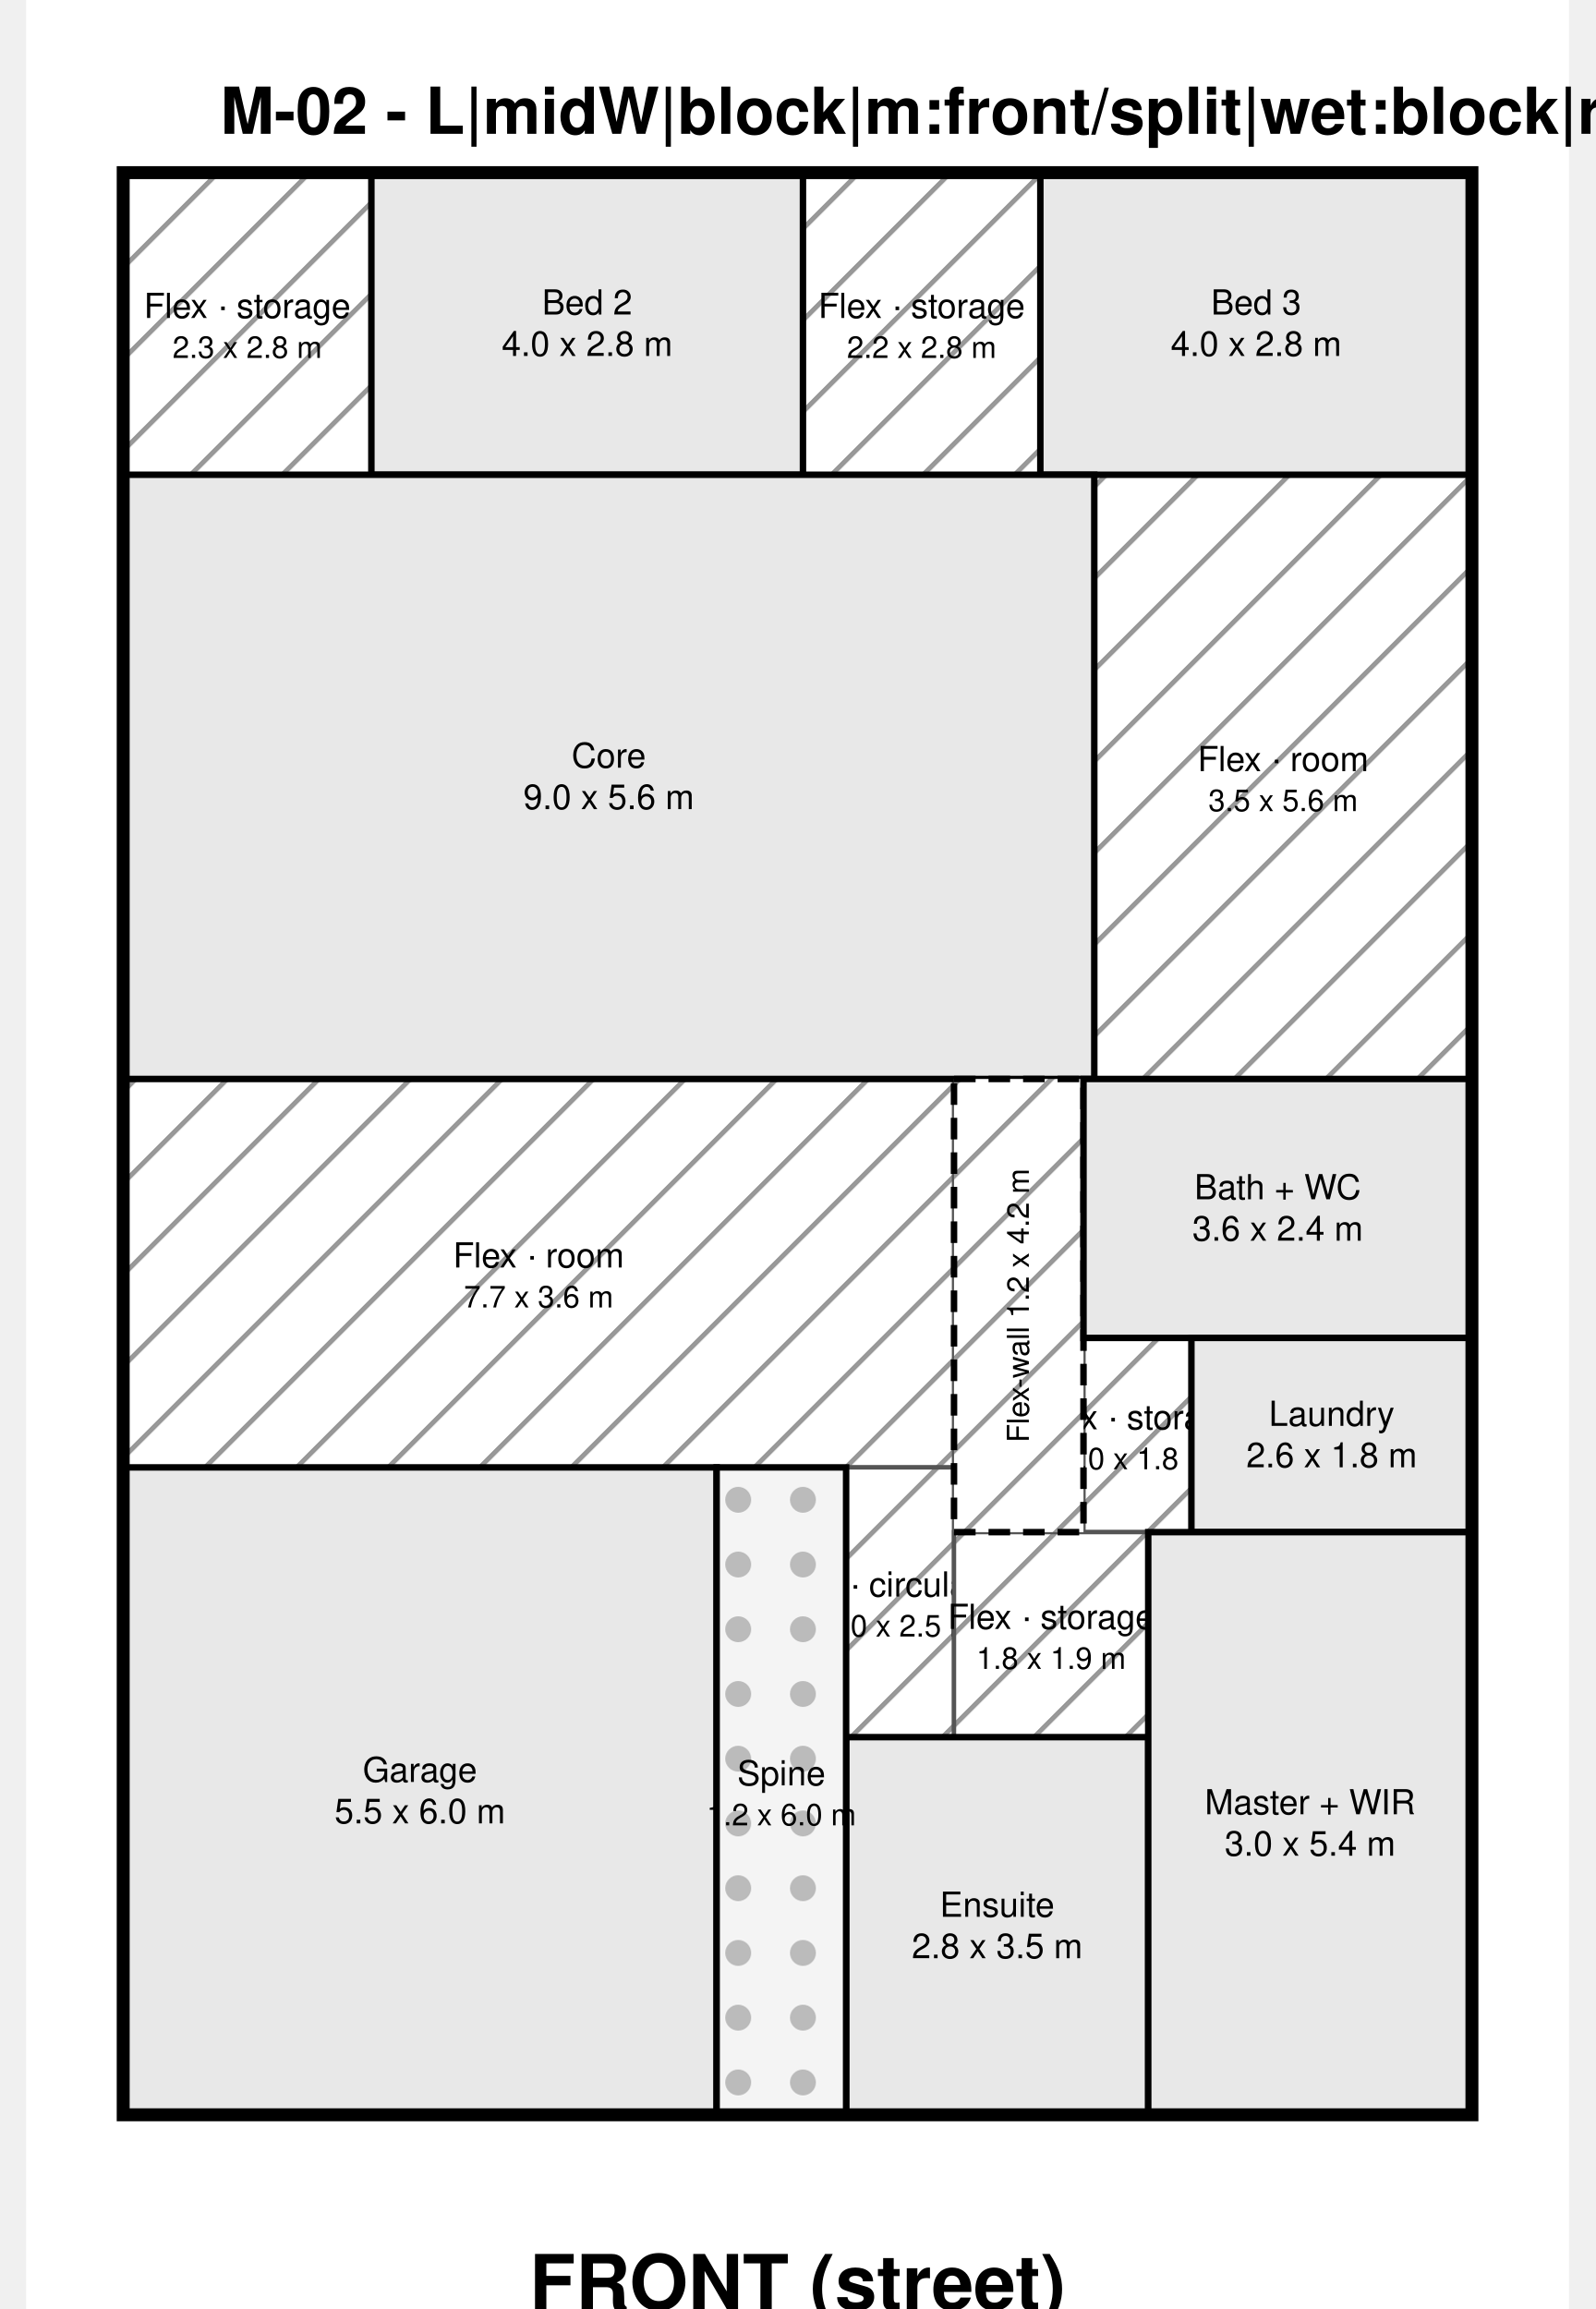
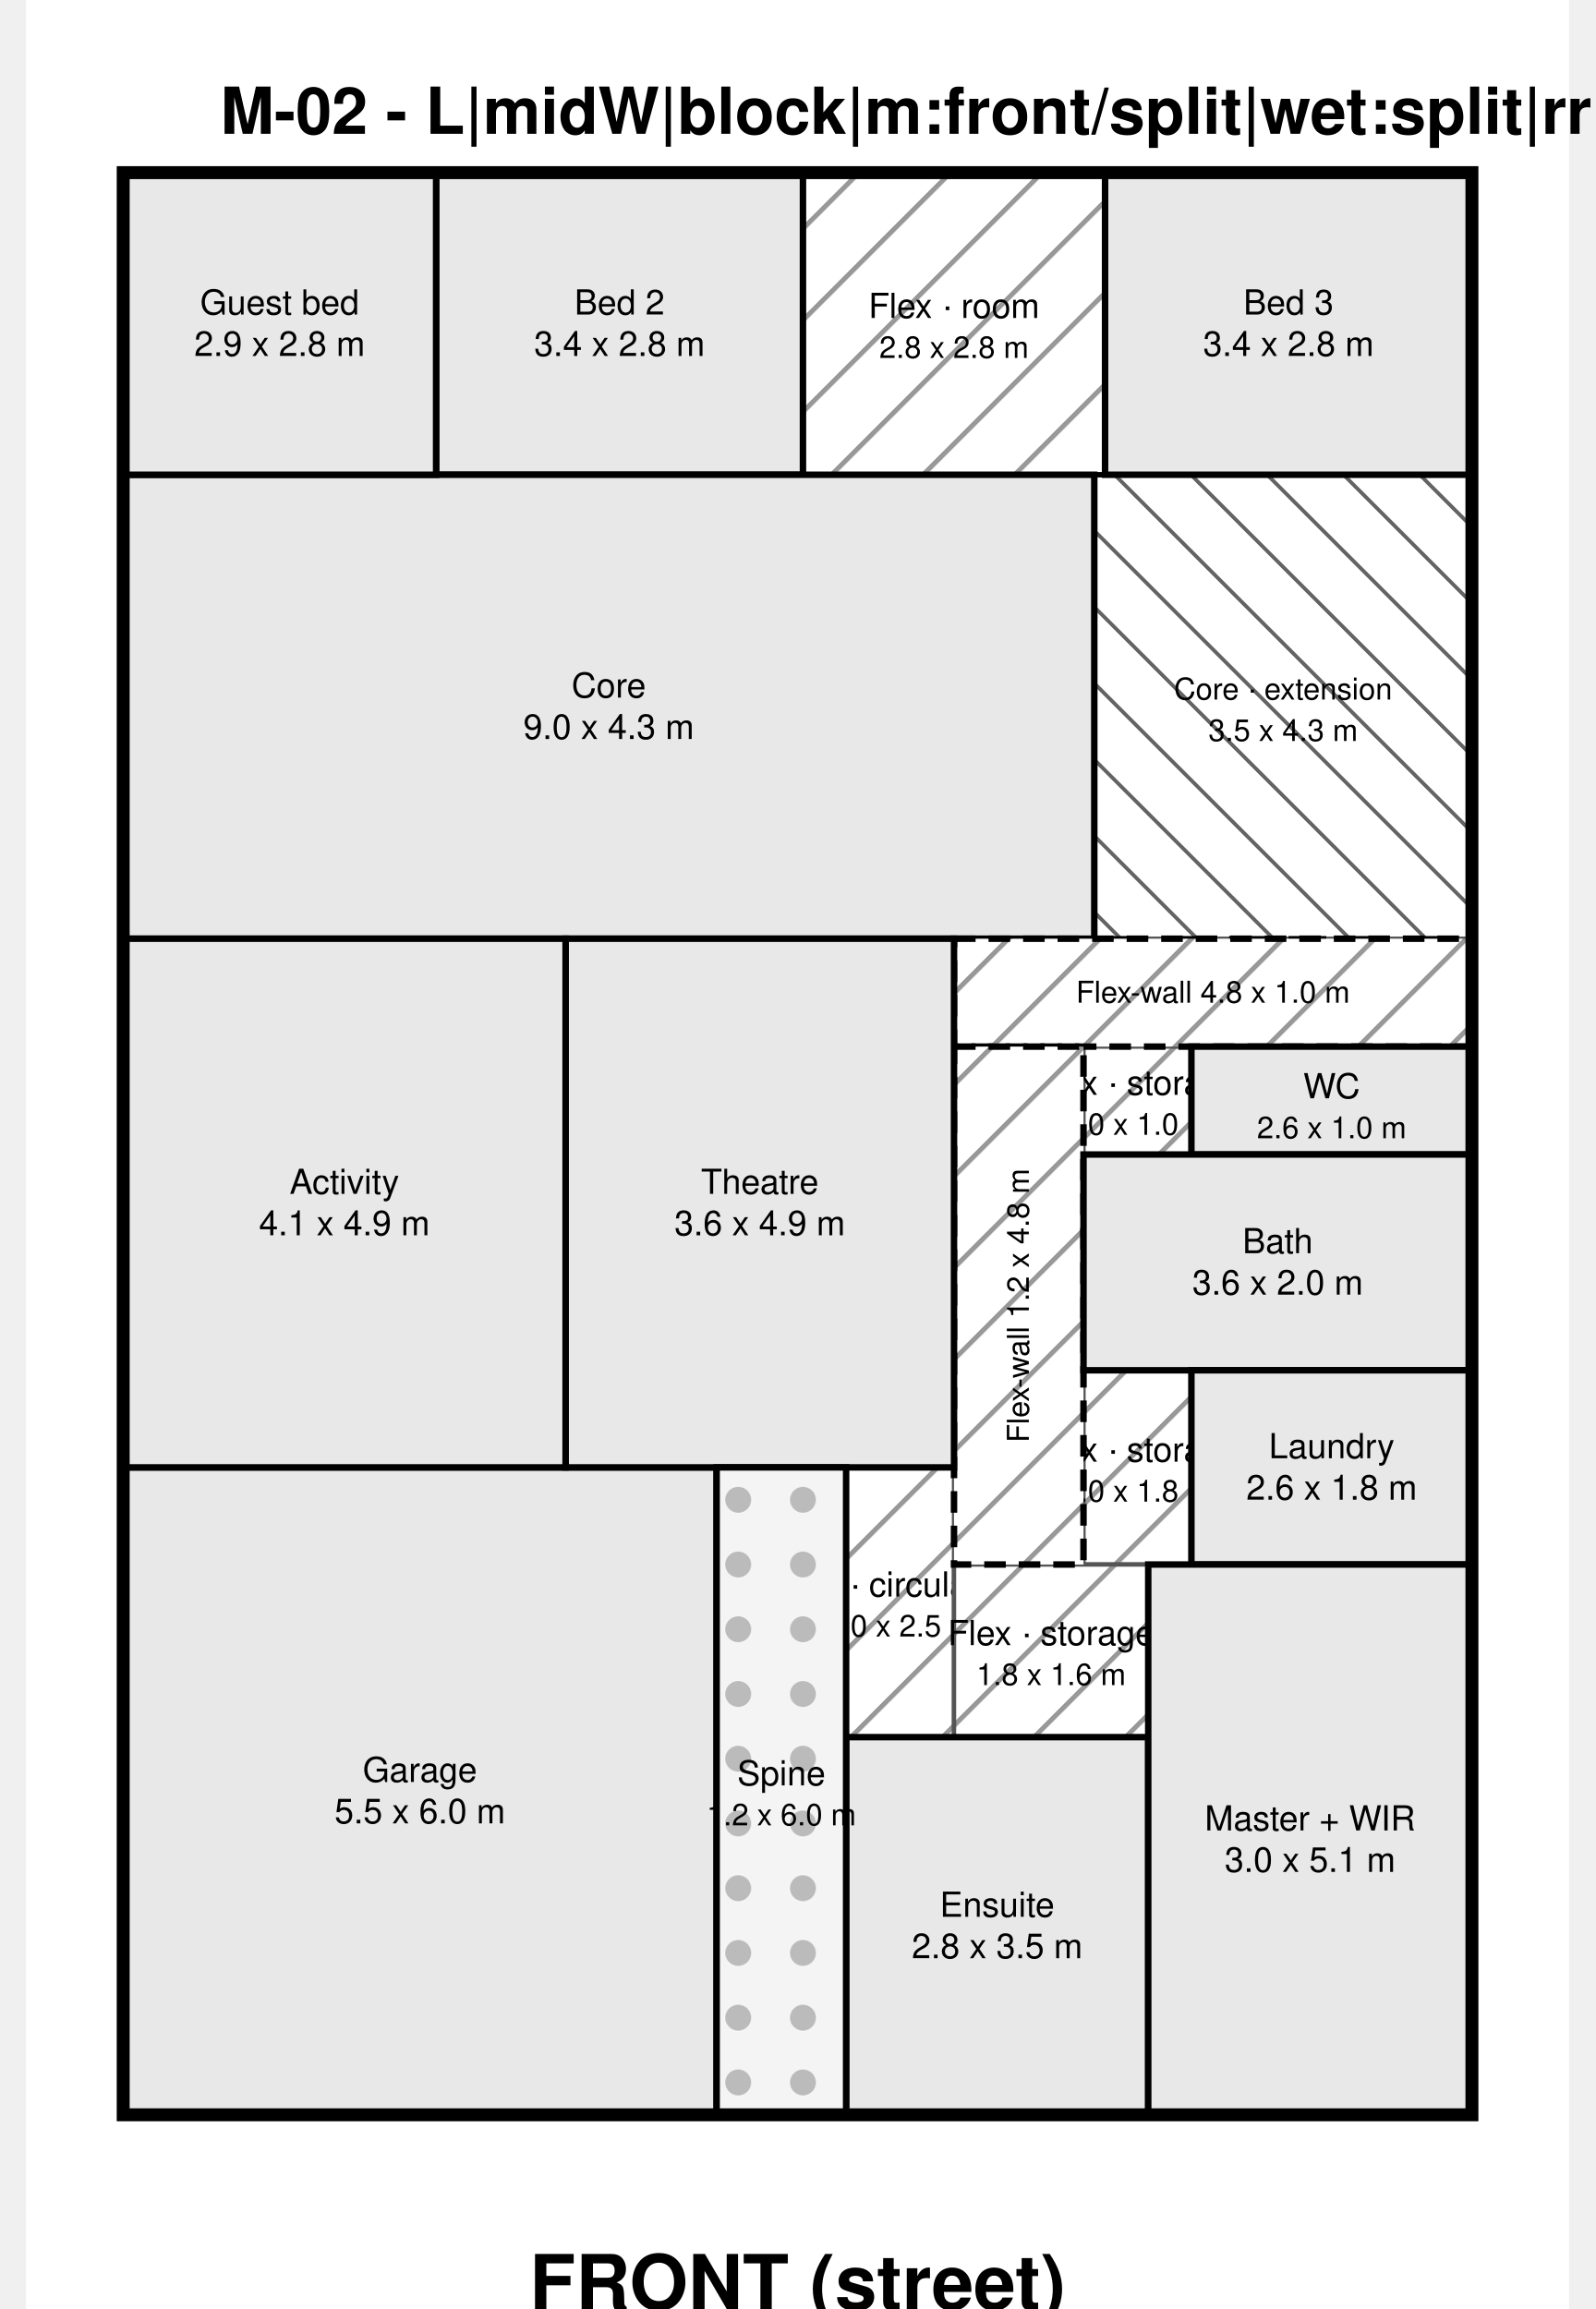
<svg xmlns="http://www.w3.org/2000/svg" width="715" height="1035" viewBox="-900 -1600 14300 21400" font-family="Helvetica, Arial, sans-serif" fill="#000">
  <defs>
    <pattern id="hatch" width="600" height="600" patternUnits="userSpaceOnUse" patternTransform="rotate(45)">
      <rect width="600" height="600" fill="#ffffff" />
      <line x1="0" y1="0" x2="0" y2="600" stroke="#999" stroke-width="90" />
    </pattern>
    <pattern id="hatch2" width="500" height="500" patternUnits="userSpaceOnUse" patternTransform="rotate(-45)">
      <rect width="500" height="500" fill="#ffffff" />
      <line x1="0" y1="0" x2="0" y2="500" stroke="#666" stroke-width="70" />
    </pattern>
    <pattern id="dots" width="600" height="600" patternUnits="userSpaceOnUse">
      <rect width="600" height="600" fill="#f4f4f4" />
      <circle cx="300" cy="300" r="120" fill="#bbb" />
    </pattern>
  </defs>
  <rect x="-900" y="-1600" width="14300" height="21400" fill="#ffffff" />
-   <text x="900" y="-360" font-size="600" font-weight="bold">M-02 - L|midW|block|m:front/split|wet:block|rr:FBFB|fw|v3</text>
+   <text x="900" y="-360" font-size="600" font-weight="bold">M-02 - L|midW|block|m:front/split|wet:split|rr:FBFB|fw|v2</text>
  <g>
-     <rect x="0" y="0" width="2300" height="2800" fill="url(#hatch)" stroke="#555" stroke-width="40" />
-     <text x="1150" y="1240" font-size="320" text-anchor="middle" dominant-baseline="middle">Flex · storage</text>
-     <text x="1150" y="1624" font-size="280" text-anchor="middle" dominant-baseline="middle">2.3 x 2.8 m</text>
+     <rect x="6300" y="0" width="2800" height="2800" fill="url(#hatch)" stroke="#555" stroke-width="40" />
+     <text x="7700" y="1240" font-size="320" text-anchor="middle" dominant-baseline="middle">Flex · room</text>
+     <text x="7700" y="1624" font-size="280" text-anchor="middle" dominant-baseline="middle">2.8 x 2.8 m</text>
  </g>
  <g>
-     <rect x="6300" y="0" width="2200" height="2800" fill="url(#hatch)" stroke="#555" stroke-width="40" />
-     <text x="7400" y="1240" font-size="320" text-anchor="middle" dominant-baseline="middle">Flex · storage</text>
-     <text x="7400" y="1624" font-size="280" text-anchor="middle" dominant-baseline="middle">2.2 x 2.8 m</text>
+     <rect x="8900" y="8100" width="1000" height="1000" fill="url(#hatch)" stroke="#555" stroke-width="40" />
+     <text x="9400" y="8440" font-size="320" text-anchor="middle" dominant-baseline="middle">Flex · storage</text>
+     <text x="9400" y="8824" font-size="280" text-anchor="middle" dominant-baseline="middle">1.0 x 1.0 m</text>
  </g>
  <g>
-     <rect x="9000" y="2800" width="3500" height="5600" fill="url(#hatch)" stroke="#555" stroke-width="40" />
-     <text x="10750" y="5440" font-size="320" text-anchor="middle" dominant-baseline="middle">Flex · room</text>
-     <text x="10750" y="5824" font-size="280" text-anchor="middle" dominant-baseline="middle">3.5 x 5.6 m</text>
-   </g>
-   <g>
-     <rect x="0" y="8400" width="7700" height="3600" fill="url(#hatch)" stroke="#555" stroke-width="40" />
-     <text x="3850" y="10040" font-size="320" text-anchor="middle" dominant-baseline="middle">Flex · room</text>
-     <text x="3850" y="10424" font-size="280" text-anchor="middle" dominant-baseline="middle">7.7 x 3.6 m</text>
-   </g>
-   <g>
-     <rect x="8900" y="10800" width="1000" height="1800" fill="url(#hatch)" stroke="#555" stroke-width="40" />
-     <text x="9400" y="11540" font-size="320" text-anchor="middle" dominant-baseline="middle">Flex · storage</text>
-     <text x="9400" y="11924" font-size="280" text-anchor="middle" dominant-baseline="middle">1.0 x 1.8 m</text>
+     <rect x="8900" y="11100" width="1000" height="1800" fill="url(#hatch)" stroke="#555" stroke-width="40" />
+     <text x="9400" y="11840" font-size="320" text-anchor="middle" dominant-baseline="middle">Flex · storage</text>
+     <text x="9400" y="12224" font-size="280" text-anchor="middle" dominant-baseline="middle">1.0 x 1.8 m</text>
  </g>
  <g>
    <rect x="6700" y="12000" width="1000" height="2500" fill="url(#hatch)" stroke="#555" stroke-width="40" />
    <text x="7200" y="13090" font-size="320" text-anchor="middle" dominant-baseline="middle">Flex · circulation</text>
    <text x="7200" y="13474" font-size="280" text-anchor="middle" dominant-baseline="middle">1.0 x 2.5 m</text>
  </g>
  <g>
-     <rect x="7700" y="12600" width="1800" height="1900" fill="url(#hatch)" stroke="#555" stroke-width="40" />
-     <text x="8600" y="13390" font-size="320" text-anchor="middle" dominant-baseline="middle">Flex · storage</text>
-     <text x="8600" y="13774" font-size="280" text-anchor="middle" dominant-baseline="middle">1.8 x 1.9 m</text>
+     <rect x="7700" y="12900" width="1800" height="1600" fill="url(#hatch)" stroke="#555" stroke-width="40" />
+     <text x="8600" y="13540" font-size="320" text-anchor="middle" dominant-baseline="middle">Flex · storage</text>
+     <text x="8600" y="13924" font-size="280" text-anchor="middle" dominant-baseline="middle">1.8 x 1.6 m</text>
  </g>
  <g>
-     <rect x="2300" y="0" width="4000" height="2800" fill="#e8e8e8" stroke="#000" stroke-width="60" />
-     <text x="4300" y="1208" font-size="320" text-anchor="middle" dominant-baseline="middle">Bed 2</text>
-     <text x="4300" y="1592" font-size="320" text-anchor="middle" dominant-baseline="middle">4.0 x 2.8 m</text>
+     <rect x="9000" y="2800" width="3500" height="4300" fill="url(#hatch2)" stroke="#555" stroke-width="40" />
+     <text x="10750" y="4790" font-size="280" text-anchor="middle" dominant-baseline="middle">Core · extension</text>
+     <text x="10750" y="5174" font-size="280" text-anchor="middle" dominant-baseline="middle">3.5 x 4.3 m</text>
+     <rect x="0" y="2800" width="12500" height="4300" fill="none" stroke="#000" stroke-width="50" stroke-dasharray="350 200" />
  </g>
  <g>
-     <rect x="8500" y="0" width="4000" height="2800" fill="#e8e8e8" stroke="#000" stroke-width="60" />
-     <text x="10500" y="1208" font-size="320" text-anchor="middle" dominant-baseline="middle">Bed 3</text>
-     <text x="10500" y="1592" font-size="320" text-anchor="middle" dominant-baseline="middle">4.0 x 2.8 m</text>
+     <rect x="2900" y="0" width="3400" height="2800" fill="#e8e8e8" stroke="#000" stroke-width="60" />
+     <text x="4600" y="1208" font-size="320" text-anchor="middle" dominant-baseline="middle">Bed 2</text>
+     <text x="4600" y="1592" font-size="320" text-anchor="middle" dominant-baseline="middle">3.4 x 2.8 m</text>
  </g>
  <g>
-     <rect x="0" y="2800" width="9000" height="5600" fill="#e8e8e8" stroke="#000" stroke-width="60" />
-     <text x="4500" y="5408" font-size="320" text-anchor="middle" dominant-baseline="middle">Core</text>
-     <text x="4500" y="5792" font-size="320" text-anchor="middle" dominant-baseline="middle">9.0 x 5.6 m</text>
+     <rect x="9100" y="0" width="3400" height="2800" fill="#e8e8e8" stroke="#000" stroke-width="60" />
+     <text x="10800" y="1208" font-size="320" text-anchor="middle" dominant-baseline="middle">Bed 3</text>
+     <text x="10800" y="1592" font-size="320" text-anchor="middle" dominant-baseline="middle">3.4 x 2.8 m</text>
+   </g>
+   <g>
+     <rect x="0" y="2800" width="9000" height="4300" fill="#e8e8e8" stroke="#000" stroke-width="60" />
+     <text x="4500" y="4758" font-size="320" text-anchor="middle" dominant-baseline="middle">Core</text>
+     <text x="4500" y="5142" font-size="320" text-anchor="middle" dominant-baseline="middle">9.0 x 4.3 m</text>
  </g>
  <g>
    <rect x="0" y="12000" width="5500" height="6000" fill="#e8e8e8" stroke="#000" stroke-width="60" />
    <text x="2750" y="14808" font-size="320" text-anchor="middle" dominant-baseline="middle">Garage</text>
    <text x="2750" y="15192" font-size="320" text-anchor="middle" dominant-baseline="middle">5.5 x 6.0 m</text>
  </g>
  <g>
-     <rect x="7700" y="8400" width="1200" height="4200" fill="url(#hatch)" stroke="#000" stroke-width="60" stroke-dasharray="200 120" />
-     <text transform="translate(8300 10500) rotate(-90)" font-size="280" text-anchor="middle" dominant-baseline="middle">Flex-wall 1.2 x 4.2 m</text>
+     <rect x="7700" y="7100" width="4800" height="1000" fill="url(#hatch)" stroke="#000" stroke-width="60" stroke-dasharray="200 120" />
+     <text x="10100" y="7600" font-size="280" text-anchor="middle" dominant-baseline="middle">Flex-wall 4.8 x 1.0 m</text>
  </g>
  <g>
-     <rect x="8900" y="8400" width="3600" height="2400" fill="#e8e8e8" stroke="#000" stroke-width="60" />
-     <text x="10700" y="9408" font-size="320" text-anchor="middle" dominant-baseline="middle">Bath + WC</text>
-     <text x="10700" y="9792" font-size="320" text-anchor="middle" dominant-baseline="middle">3.6 x 2.4 m</text>
+     <rect x="7700" y="8100" width="1200" height="4800" fill="url(#hatch)" stroke="#000" stroke-width="60" stroke-dasharray="200 120" />
+     <text transform="translate(8300 10500) rotate(-90)" font-size="280" text-anchor="middle" dominant-baseline="middle">Flex-wall 1.2 x 4.8 m</text>
  </g>
  <g>
-     <rect x="9900" y="10800" width="2600" height="1800" fill="#e8e8e8" stroke="#000" stroke-width="60" />
-     <text x="11200" y="11508" font-size="320" text-anchor="middle" dominant-baseline="middle">Laundry</text>
-     <text x="11200" y="11892" font-size="320" text-anchor="middle" dominant-baseline="middle">2.6 x 1.8 m</text>
+     <rect x="9900" y="8100" width="2600" height="1000" fill="#e8e8e8" stroke="#000" stroke-width="60" />
+     <text x="11200" y="8472" font-size="320" text-anchor="middle" dominant-baseline="middle">WC</text>
+     <text x="11200" y="8856" font-size="280" text-anchor="middle" dominant-baseline="middle">2.6 x 1.0 m</text>
+   </g>
+   <g>
+     <rect x="8900" y="9100" width="3600" height="2000" fill="#e8e8e8" stroke="#000" stroke-width="60" />
+     <text x="10700" y="9908" font-size="320" text-anchor="middle" dominant-baseline="middle">Bath</text>
+     <text x="10700" y="10292" font-size="320" text-anchor="middle" dominant-baseline="middle">3.6 x 2.0 m</text>
+   </g>
+   <g>
+     <rect x="9900" y="11100" width="2600" height="1800" fill="#e8e8e8" stroke="#000" stroke-width="60" />
+     <text x="11200" y="11808" font-size="320" text-anchor="middle" dominant-baseline="middle">Laundry</text>
+     <text x="11200" y="12192" font-size="320" text-anchor="middle" dominant-baseline="middle">2.6 x 1.8 m</text>
  </g>
  <g>
    <rect x="6700" y="14500" width="2800" height="3500" fill="#e8e8e8" stroke="#000" stroke-width="60" />
    <text x="8100" y="16058" font-size="320" text-anchor="middle" dominant-baseline="middle">Ensuite</text>
    <text x="8100" y="16442" font-size="320" text-anchor="middle" dominant-baseline="middle">2.8 x 3.5 m</text>
  </g>
  <g>
-     <rect x="9500" y="12600" width="3000" height="5400" fill="#e8e8e8" stroke="#000" stroke-width="60" />
-     <text x="11000" y="15108" font-size="320" text-anchor="middle" dominant-baseline="middle">Master + WIR</text>
-     <text x="11000" y="15492" font-size="320" text-anchor="middle" dominant-baseline="middle">3.0 x 5.4 m</text>
+     <rect x="9500" y="12900" width="3000" height="5100" fill="#e8e8e8" stroke="#000" stroke-width="60" />
+     <text x="11000" y="15258" font-size="320" text-anchor="middle" dominant-baseline="middle">Master + WIR</text>
+     <text x="11000" y="15642" font-size="320" text-anchor="middle" dominant-baseline="middle">3.0 x 5.1 m</text>
+   </g>
+   <g>
+     <rect x="4100" y="7100" width="3600" height="4900" fill="#e8e8e8" stroke="#000" stroke-width="60" />
+     <text x="5900" y="9358" font-size="320" text-anchor="middle" dominant-baseline="middle">Theatre</text>
+     <text x="5900" y="9742" font-size="320" text-anchor="middle" dominant-baseline="middle">3.6 x 4.9 m</text>
+   </g>
+   <g>
+     <rect x="0" y="0" width="2900" height="2800" fill="#e8e8e8" stroke="#000" stroke-width="60" />
+     <text x="1450" y="1208" font-size="320" text-anchor="middle" dominant-baseline="middle">Guest bed</text>
+     <text x="1450" y="1592" font-size="320" text-anchor="middle" dominant-baseline="middle">2.9 x 2.8 m</text>
+   </g>
+   <g>
+     <rect x="0" y="7100" width="4100" height="4900" fill="#e8e8e8" stroke="#000" stroke-width="60" />
+     <text x="2050" y="9358" font-size="320" text-anchor="middle" dominant-baseline="middle">Activity</text>
+     <text x="2050" y="9742" font-size="320" text-anchor="middle" dominant-baseline="middle">4.1 x 4.9 m</text>
  </g>
  <g>
    <rect x="5500" y="12000" width="1200" height="6000" fill="url(#dots)" stroke="#000" stroke-width="60" />
    <text x="6100" y="14840" font-size="320" text-anchor="middle" dominant-baseline="middle">Spine</text>
    <text x="6100" y="15224" font-size="280" text-anchor="middle" dominant-baseline="middle">1.2 x 6.0 m</text>
  </g>
  <rect x="0" y="0" width="12500" height="18000" fill="none" stroke="#000" stroke-width="120" />
  <text x="6250" y="19800" font-size="700" text-anchor="middle" font-weight="bold">FRONT (street)</text>
</svg>
